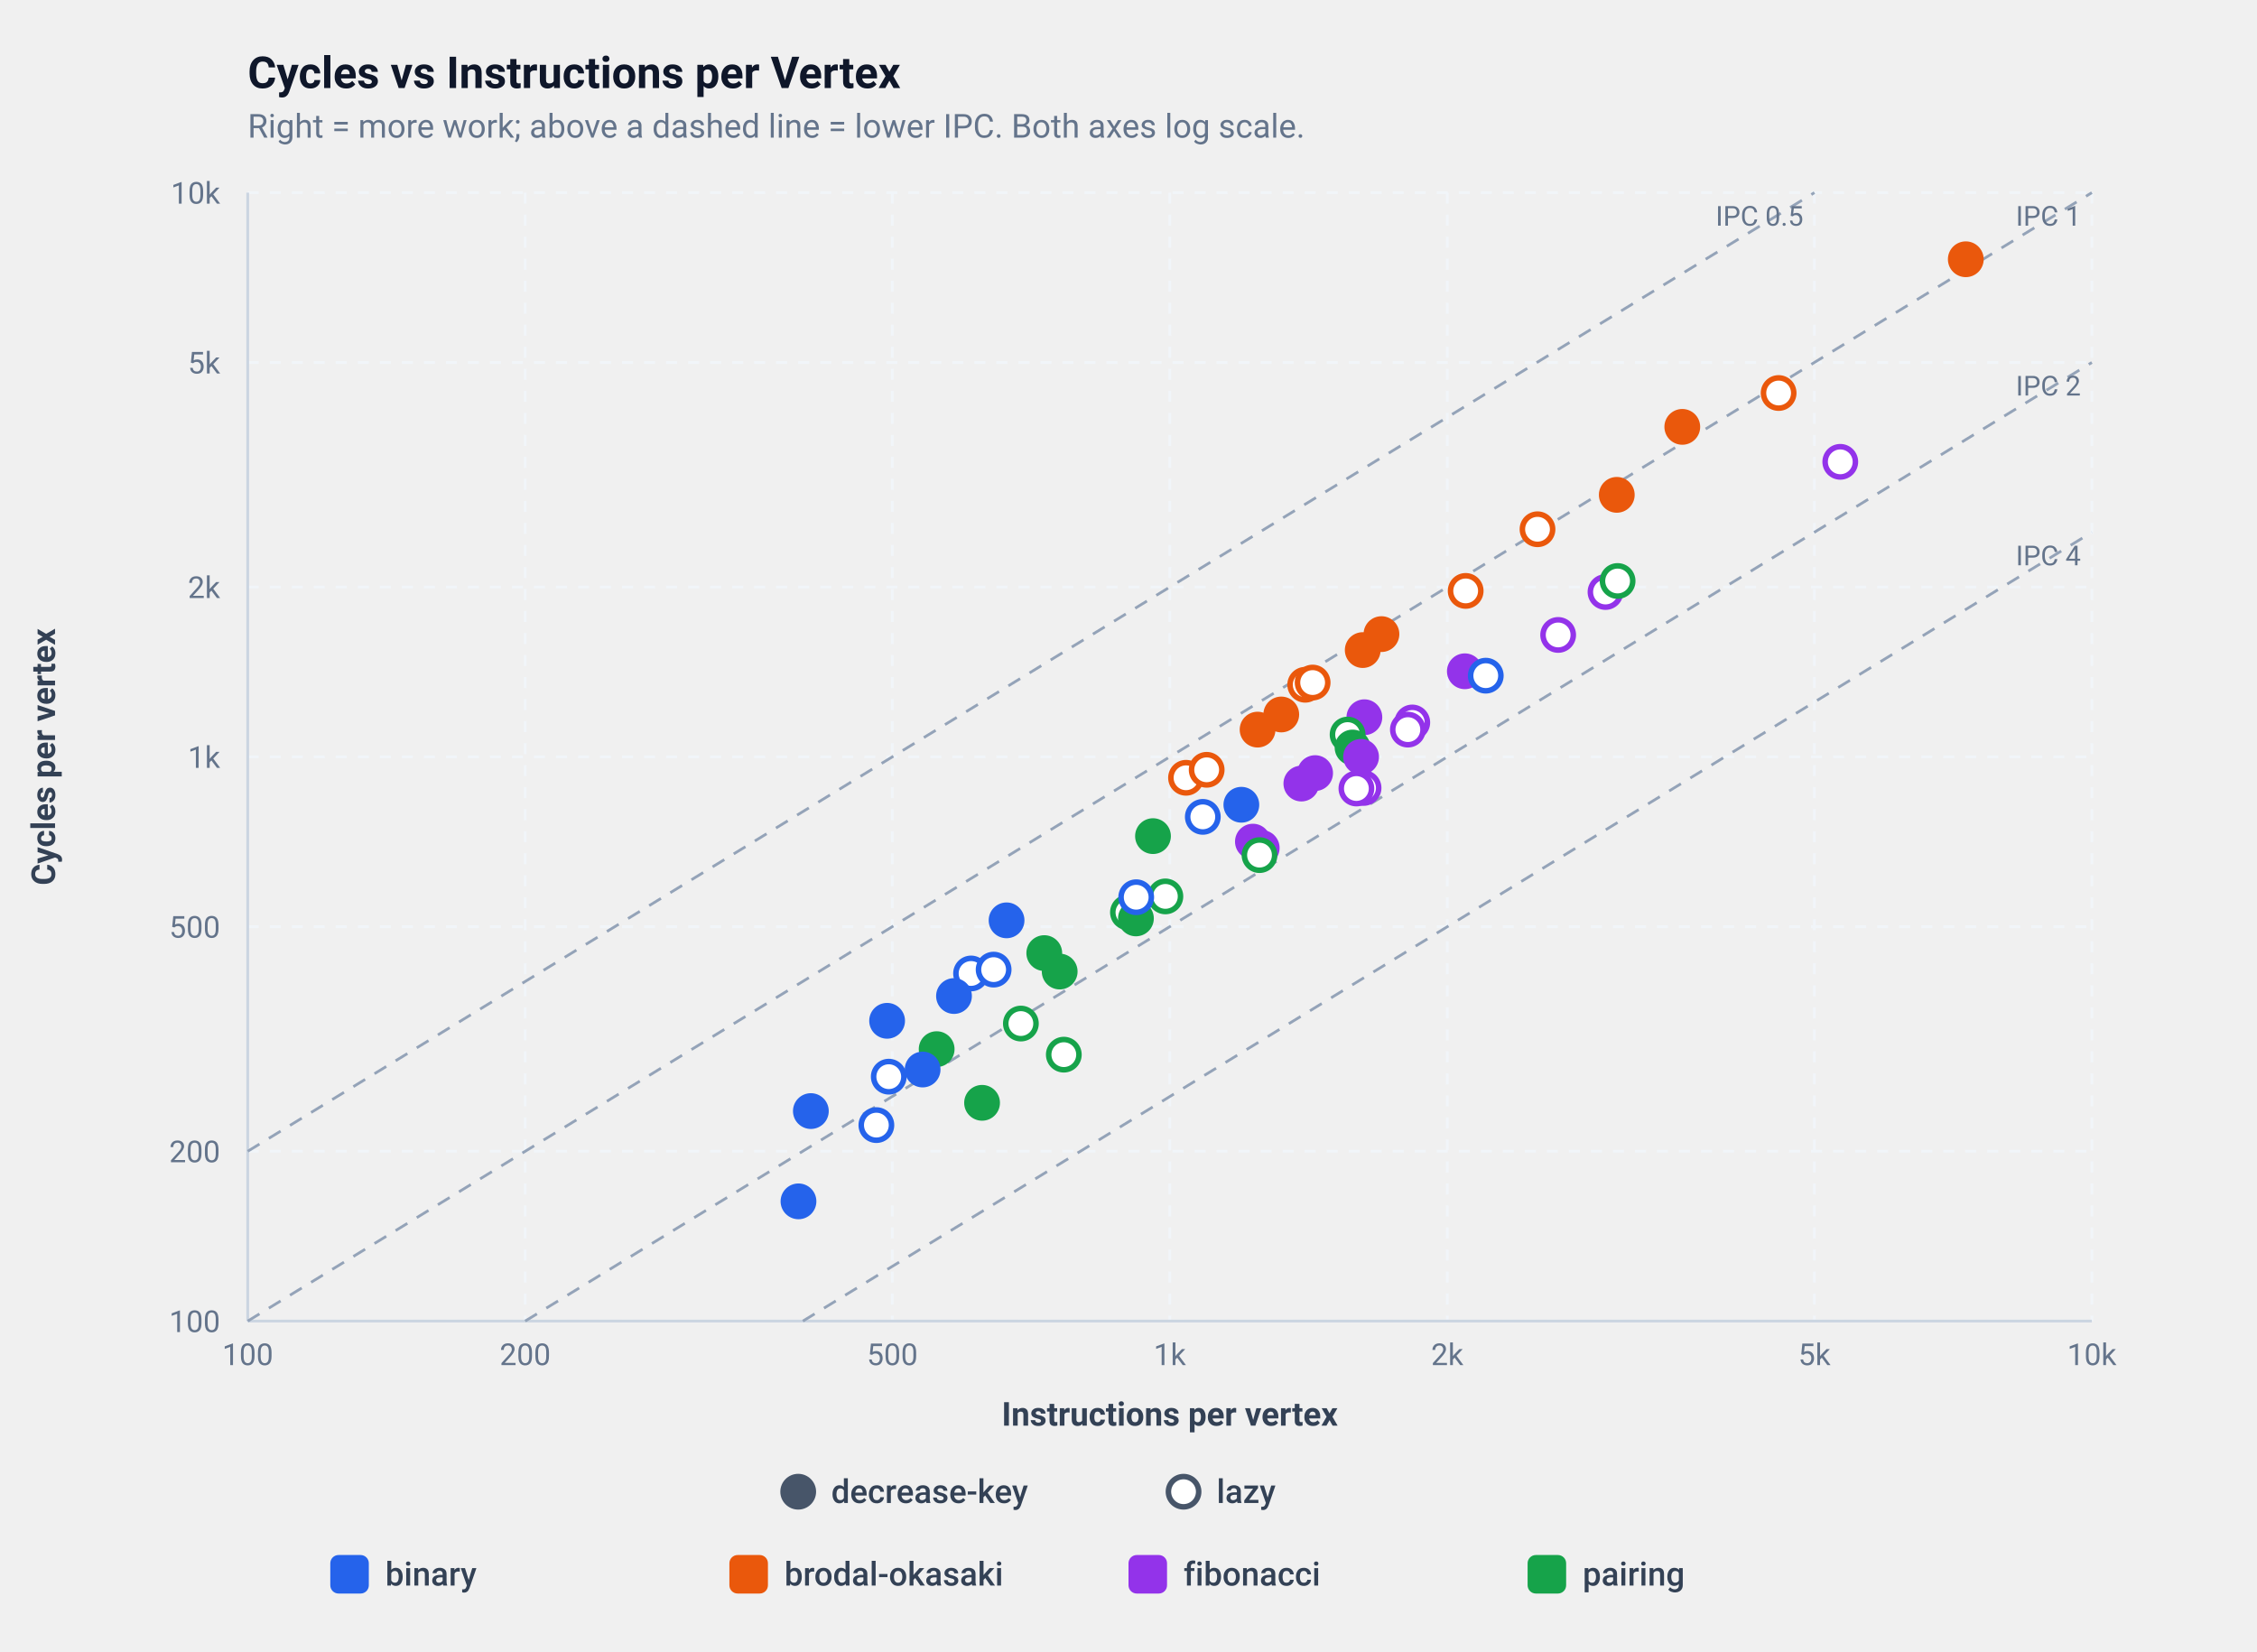
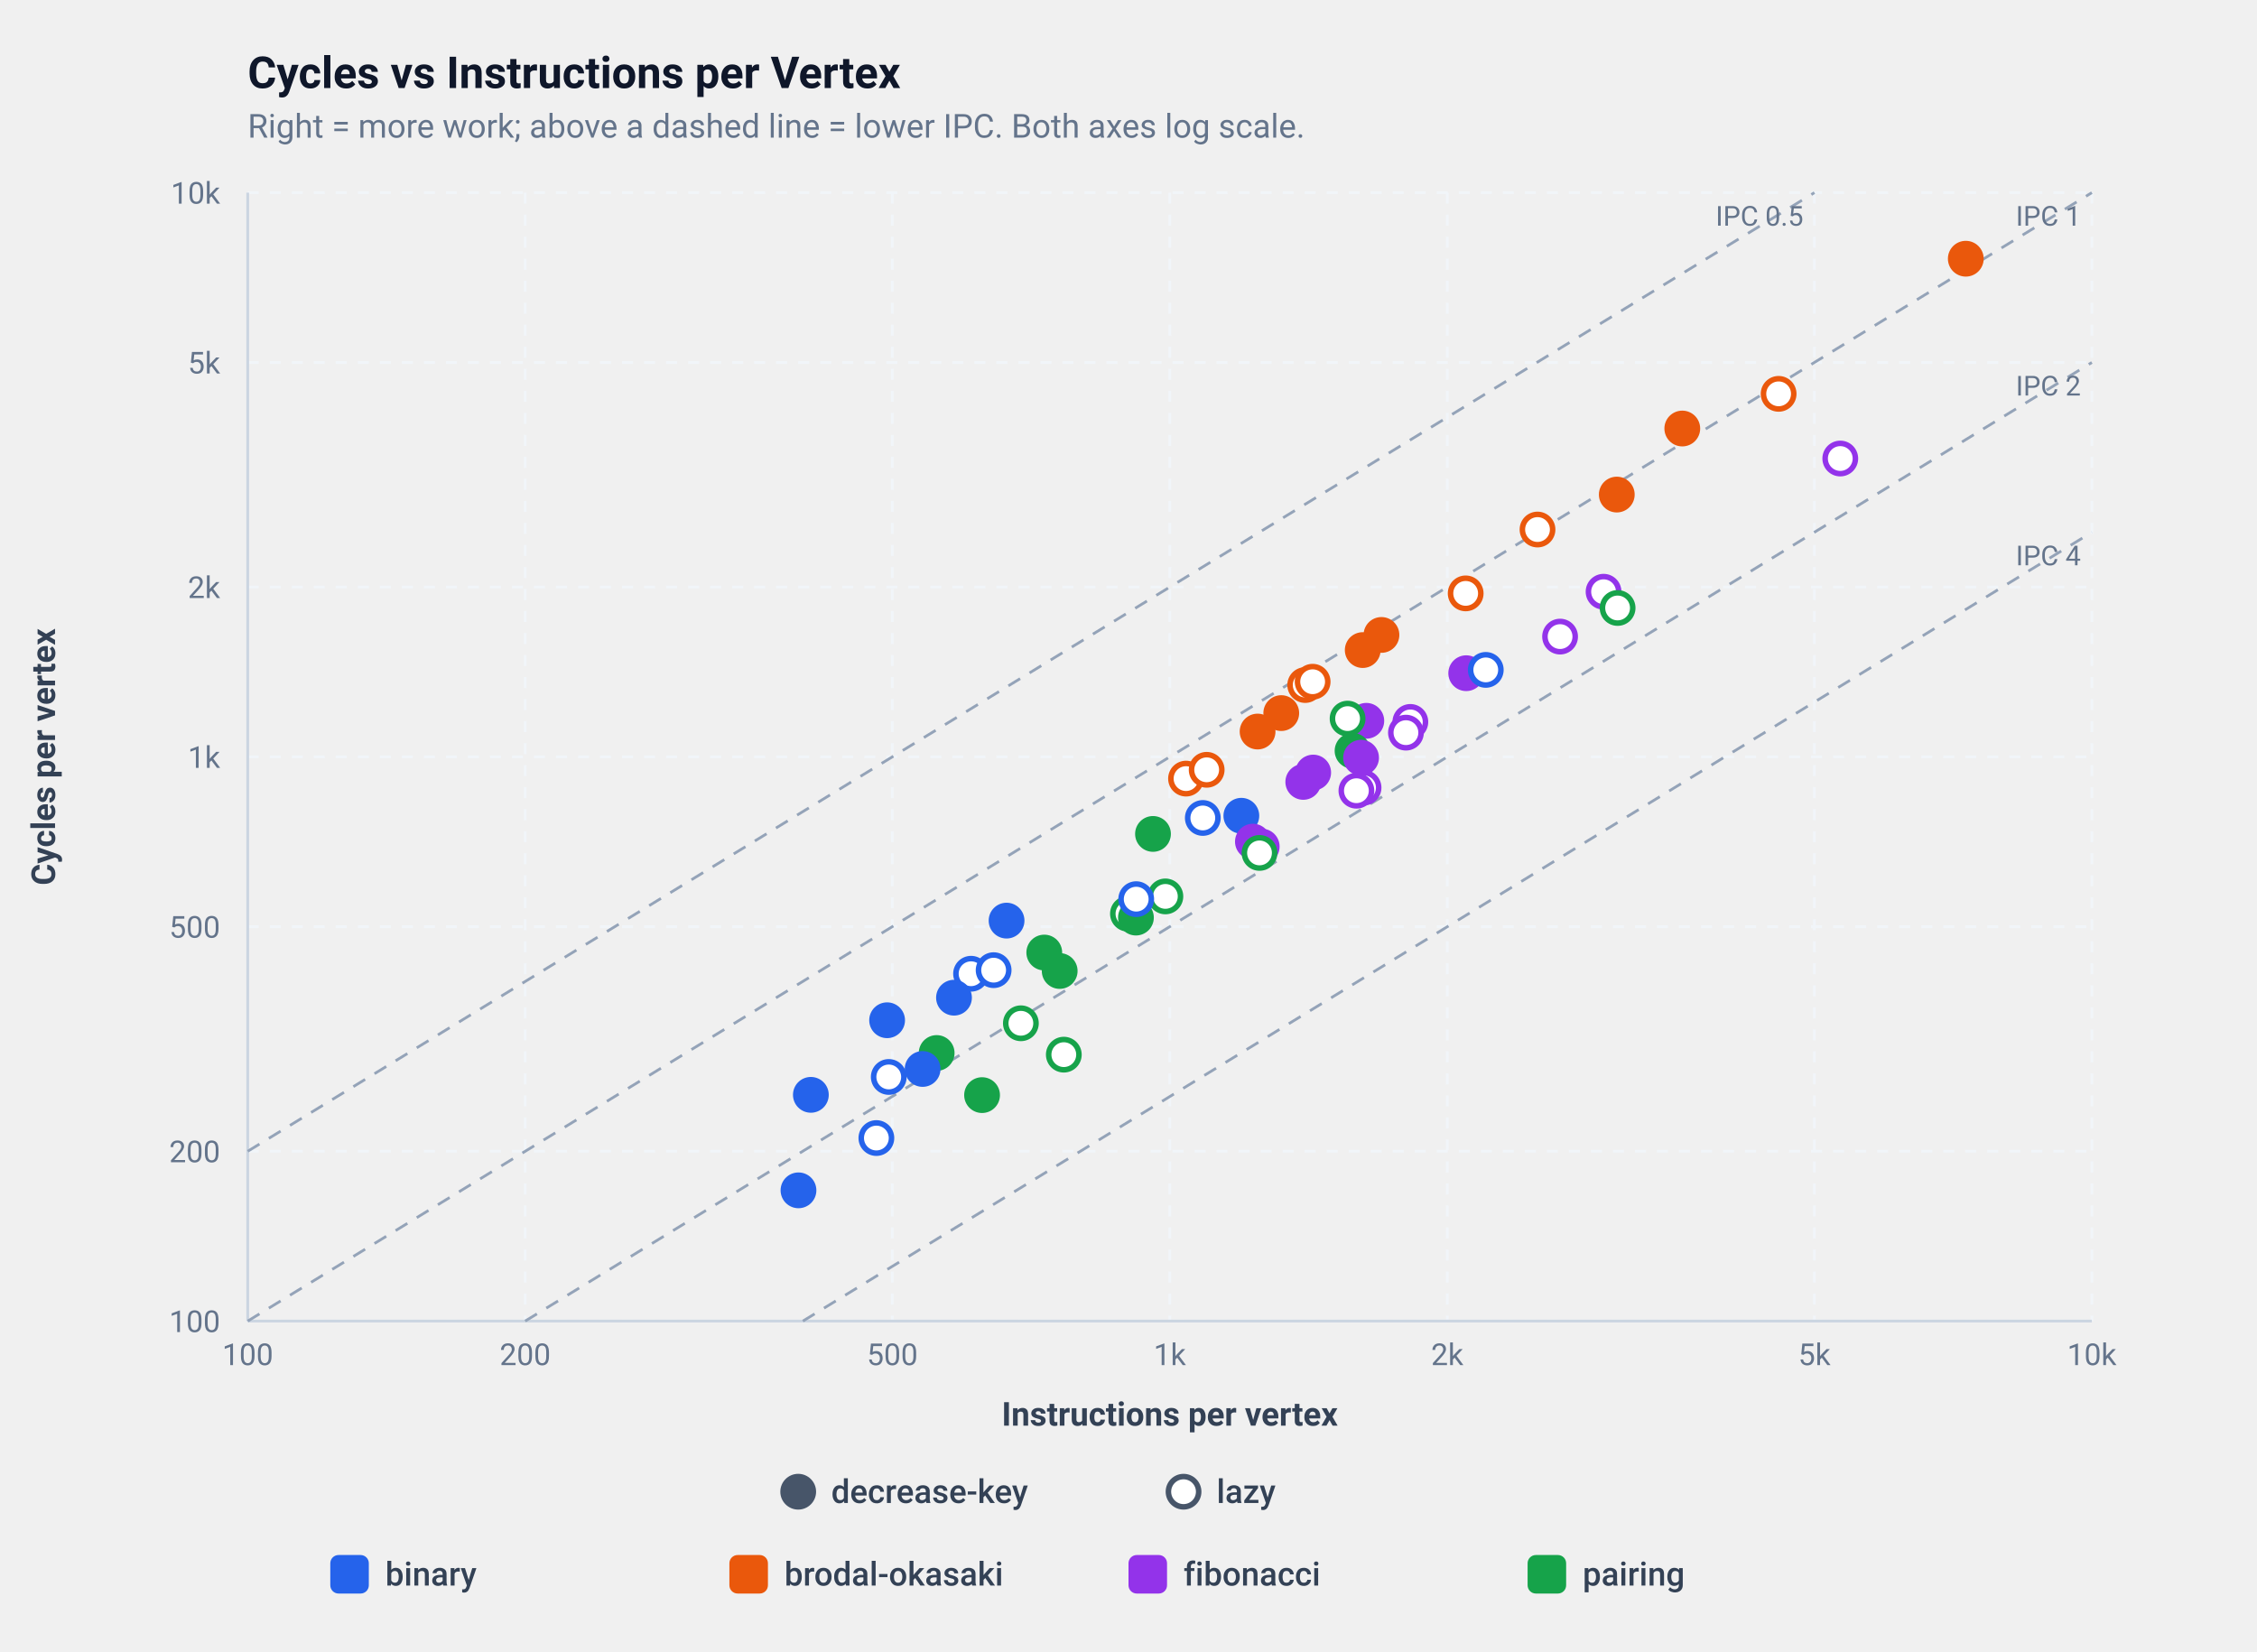
<svg xmlns="http://www.w3.org/2000/svg" viewBox="0 0 820 600" width="820" height="600" style="background-color: #ffffff; font-family: -apple-system, BlinkMacSystemFont, Segoe UI, Roboto, sans-serif;">
  <defs>
    <style>
    .axis { stroke: #CBD5E1; stroke-width: 1; }
    .grid { stroke: #F1F5F9; stroke-width: 1; stroke-dasharray: 4,4; }
    .baseline { stroke: #EF4444; stroke-width: 1.5; stroke-dasharray: 3,3; }
    .tick-label { font-size: 11px; fill: #64748B; }
    .axis-title { font-size: 12px; font-weight: 600; fill: #334155; }
    .chart-title { font-size: 16px; font-weight: 700; fill: #0F172A; }
    .chart-subtitle { font-size: 12px; fill: #64748B; }
    .bar-label { font-size: 9px; font-weight: 600; fill: #1E293B; text-anchor: middle; }
    .legend-text { font-size: 12px; fill: #334155; font-weight: 500; dominant-baseline: central; }
    .ipc-line { stroke: #94A3B8; stroke-width: 1; stroke-dasharray: 5,4; }
    .ipc-label { font-size: 10px; fill: #64748B; }
  </style>
  </defs>
  <text x="90" y="32" class="chart-title">Cycles vs Instructions per Vertex</text>
  <text x="90" y="50" class="chart-subtitle">Right = more work; above a dashed line = lower IPC. Both axes log scale.</text>
  <line x1="90.0" y1="70" x2="90.0" y2="480" class="grid" />
  <text x="90.0" y="496" class="tick-label" text-anchor="middle">100</text>
  <line x1="190.8" y1="70" x2="190.8" y2="480" class="grid" />
  <text x="190.8" y="496" class="tick-label" text-anchor="middle">200</text>
  <line x1="324.2" y1="70" x2="324.2" y2="480" class="grid" />
  <text x="324.2" y="496" class="tick-label" text-anchor="middle">500</text>
  <line x1="425.0" y1="70" x2="425.0" y2="480" class="grid" />
  <text x="425.0" y="496" class="tick-label" text-anchor="middle">1k</text>
  <line x1="525.8" y1="70" x2="525.8" y2="480" class="grid" />
  <text x="525.8" y="496" class="tick-label" text-anchor="middle">2k</text>
  <line x1="659.2" y1="70" x2="659.2" y2="480" class="grid" />
  <text x="659.2" y="496" class="tick-label" text-anchor="middle">5k</text>
  <line x1="760.0" y1="70" x2="760.0" y2="480" class="grid" />
  <text x="760.0" y="496" class="tick-label" text-anchor="middle">10k</text>
  <line x1="90" y1="480.0" x2="760" y2="480.0" class="grid" />
  <text x="80" y="484.0" class="tick-label" text-anchor="end">100</text>
  <line x1="90" y1="418.3" x2="760" y2="418.3" class="grid" />
  <text x="80" y="422.3" class="tick-label" text-anchor="end">200</text>
  <line x1="90" y1="336.7" x2="760" y2="336.7" class="grid" />
  <text x="80" y="340.7" class="tick-label" text-anchor="end">500</text>
  <line x1="90" y1="275.0" x2="760" y2="275.0" class="grid" />
  <text x="80" y="279.0" class="tick-label" text-anchor="end">1k</text>
  <line x1="90" y1="213.3" x2="760" y2="213.3" class="grid" />
  <text x="80" y="217.3" class="tick-label" text-anchor="end">2k</text>
  <line x1="90" y1="131.7" x2="760" y2="131.7" class="grid" />
  <text x="80" y="135.7" class="tick-label" text-anchor="end">5k</text>
  <line x1="90" y1="70.0" x2="760" y2="70.0" class="grid" />
  <text x="80" y="74.0" class="tick-label" text-anchor="end">10k</text>
  <line x1="90" y1="70" x2="90" y2="480" class="axis" />
  <line x1="90" y1="480" x2="760" y2="480" class="axis" />
  <text x="425.0" y="518" class="axis-title" text-anchor="middle">Instructions per vertex</text>
  <text x="-275.0" y="20" class="axis-title" text-anchor="middle" transform="rotate(-90)">Cycles per vertex</text>
  <line x1="90.0" y1="418.3" x2="659.2" y2="70.0" class="ipc-line" />
  <text x="655.2" y="82.0" class="ipc-label" text-anchor="end">IPC 0.5</text>
  <line x1="90.0" y1="480.0" x2="760.0" y2="70.0" class="ipc-line" />
  <text x="756.0" y="82.0" class="ipc-label" text-anchor="end">IPC 1</text>
  <line x1="190.8" y1="480.0" x2="760.0" y2="131.7" class="ipc-line" />
  <text x="756.0" y="143.7" class="ipc-label" text-anchor="end">IPC 2</text>
  <line x1="291.7" y1="480.0" x2="760.0" y2="193.4" class="ipc-line" />
  <text x="756.0" y="205.4" class="ipc-label" text-anchor="end">IPC 4</text>
-   <circle cx="290.1" cy="436.5" r="5.5" fill="#2563EB" stroke="#2563EB" stroke-width="2" />
-   <circle cx="456.9" cy="265.1" r="5.5" fill="#EA580C" stroke="#EA580C" stroke-width="2" />
-   <circle cx="458.4" cy="308.1" r="5.5" fill="#9333EA" stroke="#9333EA" stroke-width="2" />
-   <circle cx="356.8" cy="400.7" r="5.5" fill="#16A34A" stroke="#16A34A" stroke-width="2" />
-   <circle cx="318.4" cy="408.8" r="5.5" fill="#FFFFFF" stroke="#2563EB" stroke-width="2" />
-   <circle cx="430.9" cy="282.6" r="5.5" fill="#FFFFFF" stroke="#EA580C" stroke-width="2" />
-   <circle cx="495.4" cy="286.3" r="5.5" fill="#FFFFFF" stroke="#9333EA" stroke-width="2" />
+   <circle cx="290.1" cy="432.5" r="5.5" fill="#2563EB" stroke="#2563EB" stroke-width="2" />
+   <circle cx="456.9" cy="265.8" r="5.5" fill="#EA580C" stroke="#EA580C" stroke-width="2" />
+   <circle cx="458.4" cy="307.6" r="5.5" fill="#9333EA" stroke="#9333EA" stroke-width="2" />
+   <circle cx="356.8" cy="397.9" r="5.5" fill="#16A34A" stroke="#16A34A" stroke-width="2" />
+   <circle cx="318.4" cy="413.5" r="5.5" fill="#FFFFFF" stroke="#2563EB" stroke-width="2" />
+   <circle cx="430.9" cy="282.9" r="5.5" fill="#FFFFFF" stroke="#EA580C" stroke-width="2" />
+   <circle cx="495.4" cy="286.2" r="5.5" fill="#FFFFFF" stroke="#9333EA" stroke-width="2" />
  <circle cx="386.5" cy="383.2" r="5.5" fill="#FFFFFF" stroke="#16A34A" stroke-width="2" />
-   <circle cx="322.3" cy="370.9" r="5.5" fill="#2563EB" stroke="#2563EB" stroke-width="2" />
-   <circle cx="501.9" cy="230.4" r="5.5" fill="#EA580C" stroke="#EA580C" stroke-width="2" />
-   <circle cx="477.8" cy="280.9" r="5.5" fill="#9333EA" stroke="#9333EA" stroke-width="2" />
-   <circle cx="379.4" cy="346.3" r="5.5" fill="#16A34A" stroke="#16A34A" stroke-width="2" />
-   <circle cx="352.8" cy="353.7" r="5.5" fill="#FFFFFF" stroke="#2563EB" stroke-width="2" />
-   <circle cx="474.2" cy="248.8" r="5.5" fill="#FFFFFF" stroke="#EA580C" stroke-width="2" />
-   <circle cx="513.1" cy="262.5" r="5.5" fill="#FFFFFF" stroke="#9333EA" stroke-width="2" />
-   <circle cx="409.8" cy="331.5" r="5.5" fill="#FFFFFF" stroke="#16A34A" stroke-width="2" />
-   <circle cx="365.7" cy="334.4" r="5.5" fill="#2563EB" stroke="#2563EB" stroke-width="2" />
-   <circle cx="611.2" cy="155.1" r="5.5" fill="#EA580C" stroke="#EA580C" stroke-width="2" />
-   <circle cx="495.7" cy="260.6" r="5.5" fill="#9333EA" stroke="#9333EA" stroke-width="2" />
-   <circle cx="418.9" cy="303.8" r="5.5" fill="#16A34A" stroke="#16A34A" stroke-width="2" />
-   <circle cx="437.0" cy="296.8" r="5.5" fill="#FFFFFF" stroke="#2563EB" stroke-width="2" />
-   <circle cx="558.6" cy="192.3" r="5.5" fill="#FFFFFF" stroke="#EA580C" stroke-width="2" />
-   <circle cx="583.3" cy="215.1" r="5.5" fill="#FFFFFF" stroke="#9333EA" stroke-width="2" />
-   <circle cx="489.6" cy="266.9" r="5.5" fill="#FFFFFF" stroke="#16A34A" stroke-width="2" />
-   <circle cx="451.0" cy="292.4" r="5.5" fill="#2563EB" stroke="#2563EB" stroke-width="2" />
-   <circle cx="714.2" cy="94.2" r="5.5" fill="#EA580C" stroke="#EA580C" stroke-width="2" />
-   <circle cx="532.2" cy="243.9" r="5.5" fill="#9333EA" stroke="#9333EA" stroke-width="2" />
-   <circle cx="491.4" cy="271.6" r="5.5" fill="#16A34A" stroke="#16A34A" stroke-width="2" />
-   <circle cx="539.8" cy="245.5" r="5.5" fill="#FFFFFF" stroke="#2563EB" stroke-width="2" />
-   <circle cx="646.2" cy="142.8" r="5.5" fill="#FFFFFF" stroke="#EA580C" stroke-width="2" />
-   <circle cx="668.6" cy="167.8" r="5.5" fill="#FFFFFF" stroke="#9333EA" stroke-width="2" />
-   <circle cx="587.7" cy="211.1" r="5.5" fill="#FFFFFF" stroke="#16A34A" stroke-width="2" />
-   <circle cx="294.6" cy="403.7" r="5.5" fill="#2563EB" stroke="#2563EB" stroke-width="2" />
-   <circle cx="465.5" cy="259.6" r="5.5" fill="#EA580C" stroke="#EA580C" stroke-width="2" />
+   <circle cx="322.3" cy="370.7" r="5.5" fill="#2563EB" stroke="#2563EB" stroke-width="2" />
+   <circle cx="501.9" cy="230.7" r="5.5" fill="#EA580C" stroke="#EA580C" stroke-width="2" />
+   <circle cx="477.1" cy="280.7" r="5.5" fill="#9333EA" stroke="#9333EA" stroke-width="2" />
+   <circle cx="379.4" cy="346.1" r="5.5" fill="#16A34A" stroke="#16A34A" stroke-width="2" />
+   <circle cx="352.8" cy="353.8" r="5.5" fill="#FFFFFF" stroke="#2563EB" stroke-width="2" />
+   <circle cx="474.2" cy="248.9" r="5.5" fill="#FFFFFF" stroke="#EA580C" stroke-width="2" />
+   <circle cx="512.4" cy="262.3" r="5.5" fill="#FFFFFF" stroke="#9333EA" stroke-width="2" />
+   <circle cx="409.8" cy="332.0" r="5.5" fill="#FFFFFF" stroke="#16A34A" stroke-width="2" />
+   <circle cx="365.7" cy="334.5" r="5.5" fill="#2563EB" stroke="#2563EB" stroke-width="2" />
+   <circle cx="611.2" cy="155.7" r="5.5" fill="#EA580C" stroke="#EA580C" stroke-width="2" />
+   <circle cx="496.4" cy="261.9" r="5.5" fill="#9333EA" stroke="#9333EA" stroke-width="2" />
+   <circle cx="418.9" cy="303.0" r="5.5" fill="#16A34A" stroke="#16A34A" stroke-width="2" />
+   <circle cx="437.0" cy="297.2" r="5.5" fill="#FFFFFF" stroke="#2563EB" stroke-width="2" />
+   <circle cx="558.6" cy="192.4" r="5.5" fill="#FFFFFF" stroke="#EA580C" stroke-width="2" />
+   <circle cx="582.6" cy="215.0" r="5.5" fill="#FFFFFF" stroke="#9333EA" stroke-width="2" />
+   <circle cx="489.6" cy="261.1" r="5.5" fill="#FFFFFF" stroke="#16A34A" stroke-width="2" />
+   <circle cx="451.0" cy="296.4" r="5.5" fill="#2563EB" stroke="#2563EB" stroke-width="2" />
+   <circle cx="714.2" cy="94.0" r="5.5" fill="#EA580C" stroke="#EA580C" stroke-width="2" />
+   <circle cx="532.7" cy="244.6" r="5.5" fill="#9333EA" stroke="#9333EA" stroke-width="2" />
+   <circle cx="491.4" cy="272.8" r="5.5" fill="#16A34A" stroke="#16A34A" stroke-width="2" />
+   <circle cx="539.8" cy="243.4" r="5.5" fill="#FFFFFF" stroke="#2563EB" stroke-width="2" />
+   <circle cx="646.2" cy="143.1" r="5.5" fill="#FFFFFF" stroke="#EA580C" stroke-width="2" />
+   <circle cx="668.6" cy="166.6" r="5.5" fill="#FFFFFF" stroke="#9333EA" stroke-width="2" />
+   <circle cx="587.7" cy="220.9" r="5.5" fill="#FFFFFF" stroke="#16A34A" stroke-width="2" />
+   <circle cx="294.6" cy="397.8" r="5.5" fill="#2563EB" stroke="#2563EB" stroke-width="2" />
+   <circle cx="465.5" cy="259.1" r="5.5" fill="#EA580C" stroke="#EA580C" stroke-width="2" />
  <circle cx="455.2" cy="305.8" r="5.5" fill="#9333EA" stroke="#9333EA" stroke-width="2" />
-   <circle cx="340.3" cy="381.2" r="5.5" fill="#16A34A" stroke="#16A34A" stroke-width="2" />
-   <circle cx="322.9" cy="391.2" r="5.5" fill="#FFFFFF" stroke="#2563EB" stroke-width="2" />
+   <circle cx="340.3" cy="382.6" r="5.5" fill="#16A34A" stroke="#16A34A" stroke-width="2" />
+   <circle cx="322.9" cy="391.3" r="5.5" fill="#FFFFFF" stroke="#2563EB" stroke-width="2" />
  <circle cx="438.4" cy="279.7" r="5.5" fill="#FFFFFF" stroke="#EA580C" stroke-width="2" />
-   <circle cx="492.8" cy="286.5" r="5.5" fill="#FFFFFF" stroke="#9333EA" stroke-width="2" />
-   <circle cx="370.9" cy="371.9" r="5.5" fill="#FFFFFF" stroke="#16A34A" stroke-width="2" />
-   <circle cx="346.6" cy="361.9" r="5.5" fill="#2563EB" stroke="#2563EB" stroke-width="2" />
+   <circle cx="492.8" cy="287.3" r="5.5" fill="#FFFFFF" stroke="#9333EA" stroke-width="2" />
+   <circle cx="370.9" cy="371.8" r="5.5" fill="#FFFFFF" stroke="#16A34A" stroke-width="2" />
+   <circle cx="346.6" cy="362.5" r="5.5" fill="#2563EB" stroke="#2563EB" stroke-width="2" />
  <circle cx="495.1" cy="236.2" r="5.5" fill="#EA580C" stroke="#EA580C" stroke-width="2" />
-   <circle cx="494.5" cy="275.0" r="5.5" fill="#9333EA" stroke="#9333EA" stroke-width="2" />
-   <circle cx="412.7" cy="333.7" r="5.5" fill="#16A34A" stroke="#16A34A" stroke-width="2" />
-   <circle cx="361.0" cy="352.3" r="5.5" fill="#FFFFFF" stroke="#2563EB" stroke-width="2" />
-   <circle cx="476.9" cy="248.0" r="5.5" fill="#FFFFFF" stroke="#EA580C" stroke-width="2" />
-   <circle cx="511.5" cy="265.1" r="5.5" fill="#FFFFFF" stroke="#9333EA" stroke-width="2" />
+   <circle cx="494.5" cy="275.3" r="5.5" fill="#9333EA" stroke="#9333EA" stroke-width="2" />
+   <circle cx="412.7" cy="333.4" r="5.5" fill="#16A34A" stroke="#16A34A" stroke-width="2" />
+   <circle cx="361.0" cy="352.5" r="5.5" fill="#FFFFFF" stroke="#2563EB" stroke-width="2" />
+   <circle cx="476.9" cy="247.7" r="5.5" fill="#FFFFFF" stroke="#EA580C" stroke-width="2" />
+   <circle cx="510.8" cy="266.2" r="5.5" fill="#FFFFFF" stroke="#9333EA" stroke-width="2" />
  <circle cx="423.4" cy="325.7" r="5.5" fill="#FFFFFF" stroke="#16A34A" stroke-width="2" />
-   <circle cx="335.2" cy="388.6" r="5.5" fill="#2563EB" stroke="#2563EB" stroke-width="2" />
-   <circle cx="587.4" cy="179.8" r="5.5" fill="#EA580C" stroke="#EA580C" stroke-width="2" />
-   <circle cx="472.8" cy="284.7" r="5.5" fill="#9333EA" stroke="#9333EA" stroke-width="2" />
-   <circle cx="385.0" cy="353.0" r="5.5" fill="#16A34A" stroke="#16A34A" stroke-width="2" />
-   <circle cx="412.8" cy="326.0" r="5.5" fill="#FFFFFF" stroke="#2563EB" stroke-width="2" />
-   <circle cx="532.5" cy="214.7" r="5.5" fill="#FFFFFF" stroke="#EA580C" stroke-width="2" />
-   <circle cx="566.1" cy="230.7" r="5.5" fill="#FFFFFF" stroke="#9333EA" stroke-width="2" />
-   <circle cx="457.6" cy="310.7" r="5.5" fill="#FFFFFF" stroke="#16A34A" stroke-width="2" />
+   <circle cx="335.2" cy="388.4" r="5.5" fill="#2563EB" stroke="#2563EB" stroke-width="2" />
+   <circle cx="587.4" cy="179.7" r="5.5" fill="#EA580C" stroke="#EA580C" stroke-width="2" />
+   <circle cx="473.5" cy="284.1" r="5.5" fill="#9333EA" stroke="#9333EA" stroke-width="2" />
+   <circle cx="385.0" cy="352.8" r="5.5" fill="#16A34A" stroke="#16A34A" stroke-width="2" />
+   <circle cx="412.8" cy="326.7" r="5.5" fill="#FFFFFF" stroke="#2563EB" stroke-width="2" />
+   <circle cx="532.5" cy="215.6" r="5.5" fill="#FFFFFF" stroke="#EA580C" stroke-width="2" />
+   <circle cx="566.8" cy="231.3" r="5.5" fill="#FFFFFF" stroke="#9333EA" stroke-width="2" />
+   <circle cx="457.6" cy="309.9" r="5.5" fill="#FFFFFF" stroke="#16A34A" stroke-width="2" />
  <circle cx="290.0" cy="542" r="5.5" fill="#475569" stroke="#475569" stroke-width="2" />
  <text x="302.0" y="542" class="legend-text">decrease-key</text>
  <circle cx="430.0" cy="542" r="5.5" fill="#FFFFFF" stroke="#475569" stroke-width="2" />
  <text x="442.0" y="542" class="legend-text">lazy</text>
  <rect x="120.0" y="565.0" width="14" height="14" fill="#2563EB" rx="3" ry="3" />
  <text x="140.0" y="572.0" class="legend-text">binary</text>
  <rect x="265.0" y="565.0" width="14" height="14" fill="#EA580C" rx="3" ry="3" />
  <text x="285.0" y="572.0" class="legend-text">brodal-okasaki</text>
  <rect x="410.0" y="565.0" width="14" height="14" fill="#9333EA" rx="3" ry="3" />
  <text x="430.0" y="572.0" class="legend-text">fibonacci</text>
  <rect x="555.0" y="565.0" width="14" height="14" fill="#16A34A" rx="3" ry="3" />
  <text x="575.0" y="572.0" class="legend-text">pairing</text>
</svg>
